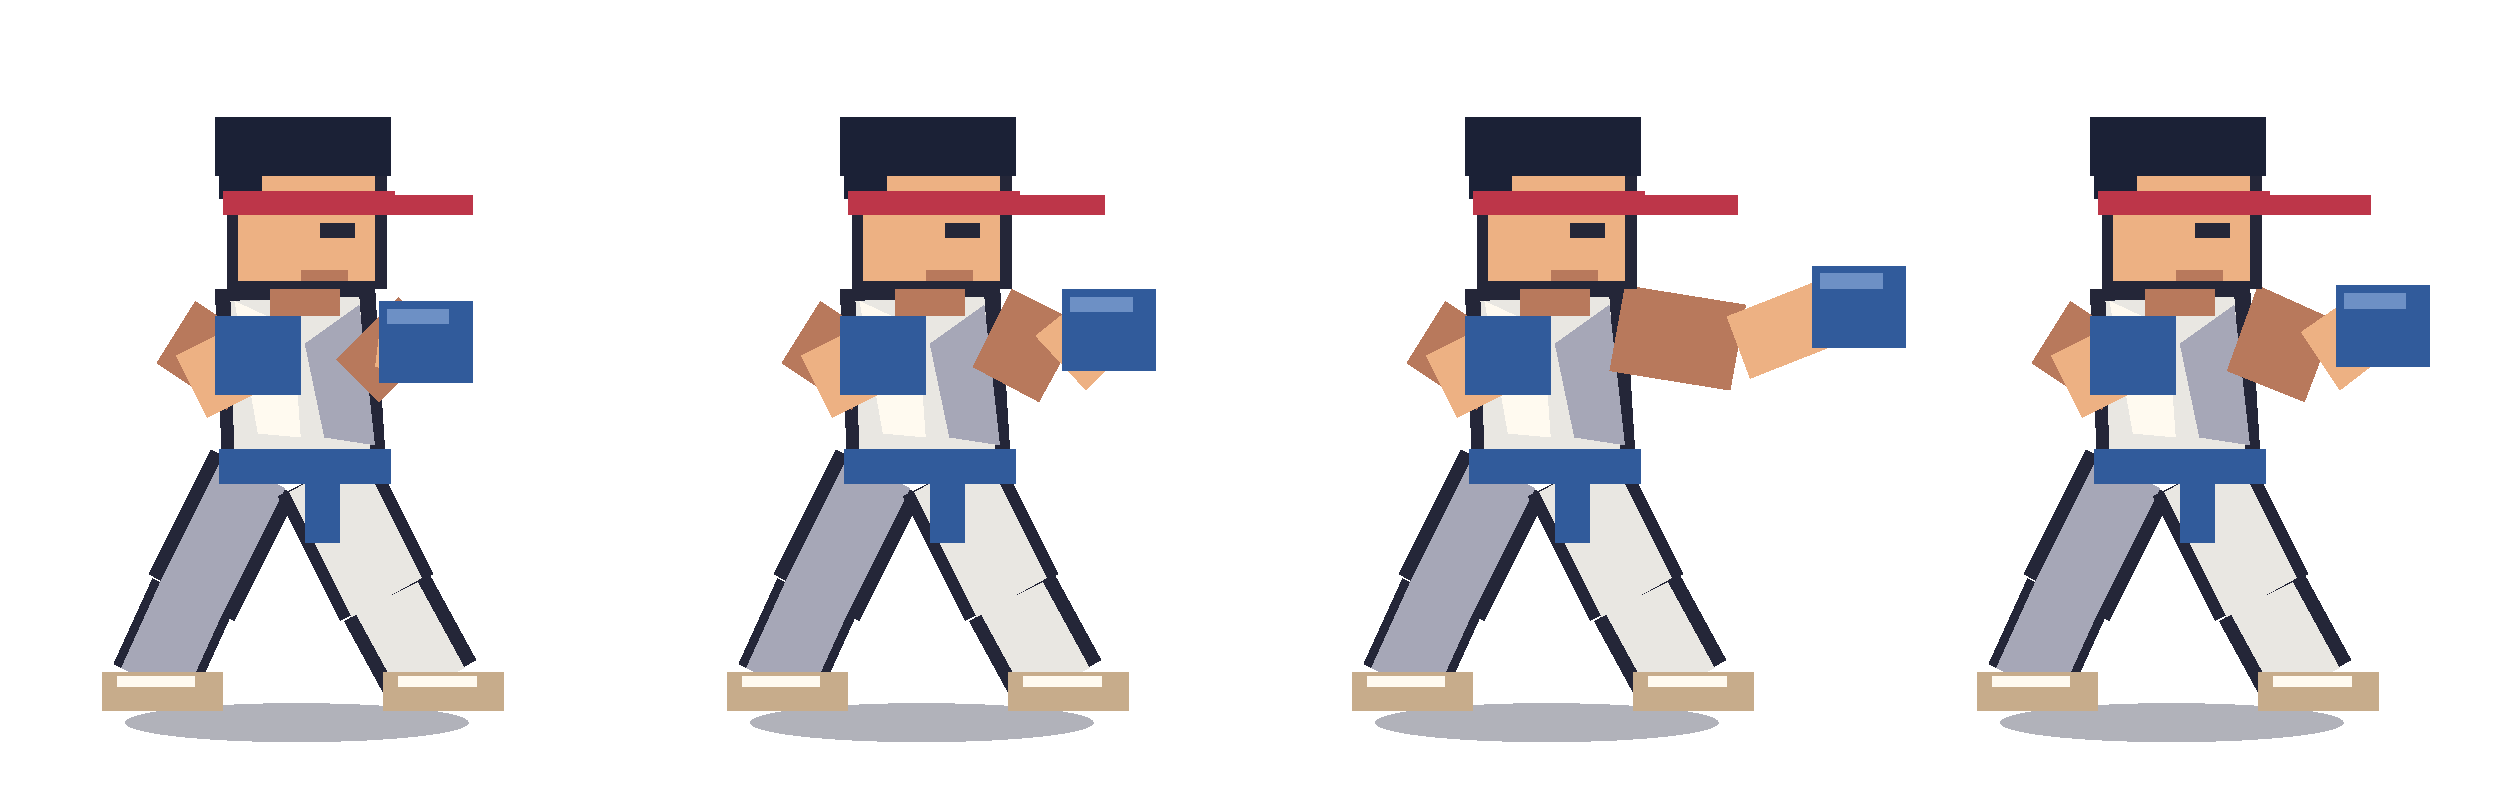
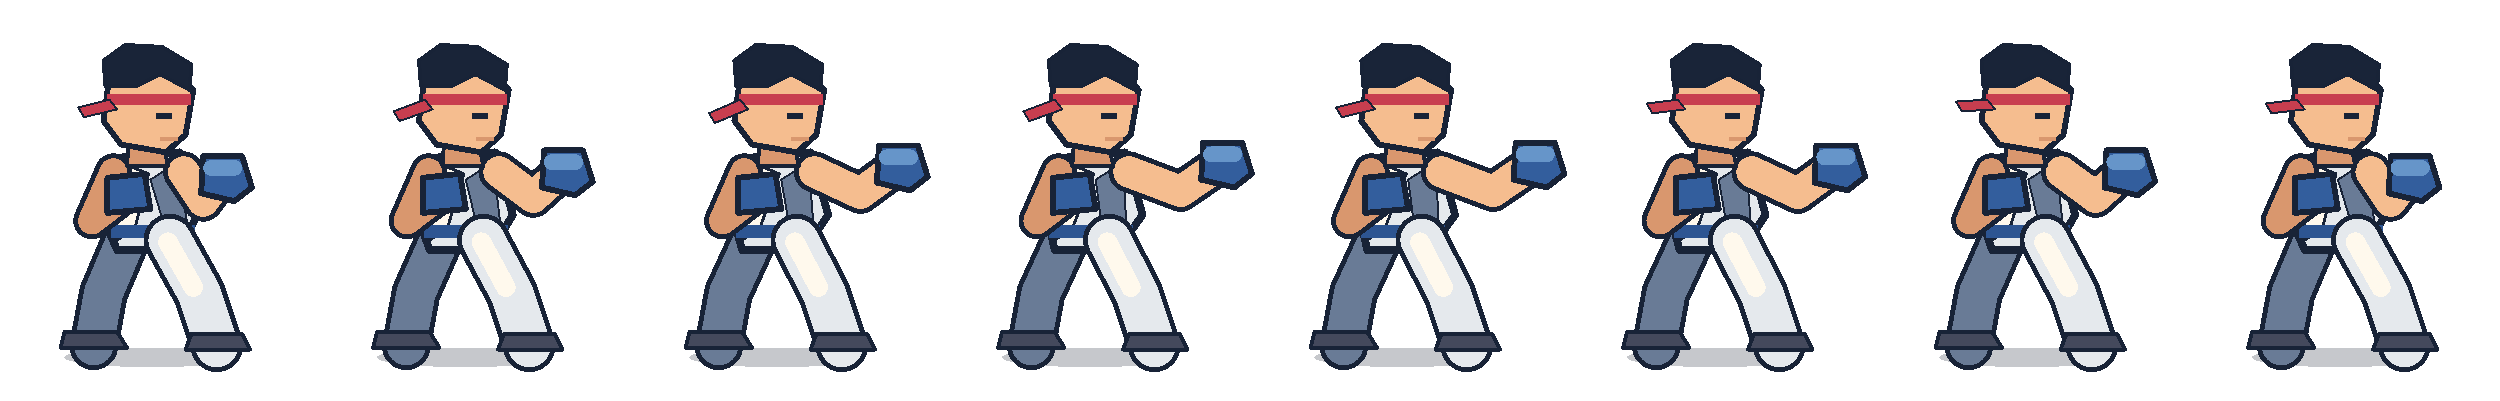
- <svg xmlns="http://www.w3.org/2000/svg" width="640" height="205" viewBox="0 0 640 205">
+ <svg xmlns="http://www.w3.org/2000/svg" width="1280" height="205" viewBox="0 0 1280 205">
  <g shape-rendering="crispEdges">
    <g transform="translate(0 0)">
-       <ellipse cx="76" cy="185" rx="44" ry="5" fill="#202238" opacity=".35" />
-       <polygon points="54,115 38,147 60,159 76,127" fill="#242638" />
-       <polygon points="39,148 29,170 49,180 59,158" fill="#242638" />
-       <polygon points="57,117 41,149 57,157 73,125" fill="#a6a7b7" />
-       <polygon points="41,149 31,171 47,179 57,157" fill="#a6a7b7" />
-       <rect x="26" y="172" width="31" height="10" fill="#c7ac8b" />
-       <rect x="30" y="173" width="20" height="3" fill="#fffaf0" />
-       <polygon points="71,127 87,159 111,147 95,115" fill="#242638" />
-       <polygon points="88,159 100,181 122,169 110,147" fill="#242638" />
-       <polygon points="74,126 90,158 108,148 92,116" fill="#e9e7e2" />
-       <polygon points="91,157 103,179 119,171 107,149" fill="#e9e7e2" />
-       <rect x="98" y="172" width="31" height="10" fill="#c7ac8b" />
-       <rect x="102" y="173" width="20" height="3" fill="#fffaf0" />
-       <polygon points="55,74 96,73 99,122 57,123" fill="#242638" />
-       <polygon points="59,77 92,76 95,117 60,118" fill="#e9e7e2" />
-       <polygon points="60,77 75,84 77,112 66,111" fill="#fffaf0" />
-       <polygon points="92,78 78,88 83,112 96,114" fill="#a6a7b7" />
-       <rect x="56" y="115" width="44" height="9" fill="#315b9b" />
-       <rect x="78" y="120" width="9" height="19" fill="#315b9b" />
-       <polygon points="50,77 40,93 58,105 68,89" fill="#b8795c" />
-       <polygon points="53,107 69,99 61,83 45,91" fill="#edb183" />
-       <rect x="55" y="81" width="22" height="20" fill="#315b9b" />
-       <polygon points="86,92 97,103 113,87 102,76" fill="#b8795c" />
-       <polygon points="114,96 115,88 97,86 96,94" fill="#edb183" />
-       <rect x="97" y="77" width="24" height="21" fill="#315b9b" />
-       <rect x="99" y="79" width="16" height="4" fill="#6d90c5" />
-       <rect x="69" y="68" width="18" height="13" fill="#b8795c" />
-       <rect x="58" y="35" width="41" height="39" fill="#242638" />
-       <rect x="61" y="38" width="35" height="34" fill="#edb183" />
-       <rect x="55" y="30" width="45" height="15" fill="#1b2136" />
-       <rect x="56" y="41" width="11" height="10" fill="#1b2136" />
-       <rect x="57" y="49" width="44" height="6" fill="#bd3649" />
-       <rect x="99" y="50" width="22" height="5" fill="#bd3649" />
-       <rect x="82" y="57" width="9" height="4" fill="#242638" />
-       <rect x="77" y="69" width="12" height="3" fill="#b8795c" />
+       <ellipse cx="78" cy="183" rx="45" ry="5" fill="#111728" opacity=".24" />
+       <path d="M 64,124 L 53,150 L 48,177" fill="none" stroke="#182337" stroke-width="25" stroke-linejoin="round" stroke-linecap="round" />
+       <path d="M 64,124 L 53,150 L 48,177" fill="none" stroke="#697b96" stroke-width="20" stroke-linejoin="round" stroke-linecap="round" />
+       <polygon points="33,170 60,170 65,178 31,178" fill="#44495c" stroke="#182337" stroke-width="2" stroke-linejoin="round" />
+       <polygon points="58,81 92,78 101,110 92,128 60,128 52,110" fill="#e5e9ed" stroke="#182337" stroke-width="4" stroke-linejoin="round" />
+       <polygon points="59,82 76,89 69,117 60,123" fill="#fff9ed" stroke="#182337" stroke-width="1.5" stroke-linejoin="round" />
+       <polygon points="91,83 77,92 84,115 97,122" fill="#697b96" stroke="#182337" stroke-width="1" stroke-linejoin="round" />
+       <rect x="57" y="115" width="43" height="7" fill="#2d5592" />
+       <polygon points="80,117 87,117 90,133 82,139" fill="#2d5592" stroke="#182337" stroke-width="1" stroke-linejoin="round" />
+       <path d="M 87,123 L 102,150 L 111,177" fill="none" stroke="#182337" stroke-width="27" stroke-linejoin="round" stroke-linecap="round" />
+       <path d="M 87,123 L 102,150 L 111,177" fill="none" stroke="#e5e9ed" stroke-width="22" stroke-linejoin="round" stroke-linecap="round" />
+       <path d="M 86,124 L 99,147" fill="none" stroke="#fff9ed" stroke-width="10" stroke-linejoin="round" stroke-linecap="round" />
+       <path d="M 86,124 L 99,147" fill="none" stroke="#fff9ed" stroke-width="5" stroke-linejoin="round" stroke-linecap="round" />
+       <polygon points="98,171 124,171 128,179 95,179" fill="#44495c" stroke="#182337" stroke-width="2" stroke-linejoin="round" />
+       <path d="M 58,88 L 47,113 L 64,100" fill="none" stroke="#182337" stroke-width="19" stroke-linejoin="round" stroke-linecap="round" />
+       <path d="M 58,88 L 47,113 L 64,100" fill="none" stroke="#d9976e" stroke-width="14" stroke-linejoin="round" stroke-linecap="round" />
+       <polygon points="55,91 74,89 77,107 55,109" fill="#335e9d" stroke="#182337" stroke-width="3" stroke-linejoin="round" />
+       <path d="M 94,88 L 104,103 L 113,91" fill="none" stroke="#182337" stroke-width="21" stroke-linejoin="round" stroke-linecap="round" />
+       <path d="M 94,88 L 104,103 L 113,91" fill="none" stroke="#f5bd8f" stroke-width="16" stroke-linejoin="round" stroke-linecap="round" />
+       <polygon points="104,80 124,80 129,96 120,103 103,99" fill="#335e9d" stroke="#182337" stroke-width="3" stroke-linejoin="round" />
+       <path d="M 108,86 L 120,86" fill="none" stroke="#6695c9" stroke-width="8" stroke-linejoin="round" stroke-linecap="round" />
+       <path d="M 108,86 L 120,86" fill="none" stroke="#6695c9" stroke-width="3" stroke-linejoin="round" stroke-linecap="round" />
+       <polygon points="66,71 83,71 86,85 65,85" fill="#d9976e" stroke="#182337" stroke-width="2" stroke-linejoin="round" />
+       <polygon points="56,39 90,36 99,46 95,69 85,78 62,74 53,62" fill="#f5bd8f" stroke="#182337" stroke-width="3" stroke-linejoin="round" />
+       <polygon points="54,44 53,31 64,23 83,24 98,33 97,46 82,38 70,44" fill="#192438" stroke="#182337" stroke-width="2" stroke-linejoin="round" />
+       <rect x="55" y="48" width="43" height="6" fill="#c83e4f" />
+       <polygon points="56,51 40,55 43,60 60,56" fill="#c83e4f" stroke="#182337" stroke-width="1" stroke-linejoin="round" />
+       <rect x="80" y="58" width="8" height="3" fill="#182337" />
+       <rect x="82" y="70" width="9" height="2" fill="#d9976e" />
    </g>
    <g transform="translate(160 0)">
-       <ellipse cx="76" cy="185" rx="44" ry="5" fill="#202238" opacity=".35" />
-       <polygon points="54,115 38,147 60,159 76,127" fill="#242638" />
-       <polygon points="39,148 29,170 49,180 59,158" fill="#242638" />
-       <polygon points="57,117 41,149 57,157 73,125" fill="#a6a7b7" />
-       <polygon points="41,149 31,171 47,179 57,157" fill="#a6a7b7" />
-       <rect x="26" y="172" width="31" height="10" fill="#c7ac8b" />
-       <rect x="30" y="173" width="20" height="3" fill="#fffaf0" />
-       <polygon points="71,127 87,159 111,147 95,115" fill="#242638" />
-       <polygon points="88,159 100,181 122,169 110,147" fill="#242638" />
-       <polygon points="74,126 90,158 108,148 92,116" fill="#e9e7e2" />
-       <polygon points="91,157 103,179 119,171 107,149" fill="#e9e7e2" />
-       <rect x="98" y="172" width="31" height="10" fill="#c7ac8b" />
-       <rect x="102" y="173" width="20" height="3" fill="#fffaf0" />
-       <polygon points="55,74 96,73 99,122 57,123" fill="#242638" />
-       <polygon points="59,77 92,76 95,117 60,118" fill="#e9e7e2" />
-       <polygon points="60,77 75,84 77,112 66,111" fill="#fffaf0" />
-       <polygon points="92,78 78,88 83,112 96,114" fill="#a6a7b7" />
-       <rect x="56" y="115" width="44" height="9" fill="#315b9b" />
-       <rect x="78" y="120" width="9" height="19" fill="#315b9b" />
-       <polygon points="50,77 40,93 58,105 68,89" fill="#b8795c" />
-       <polygon points="53,107 69,99 61,83 45,91" fill="#edb183" />
-       <rect x="55" y="81" width="22" height="20" fill="#315b9b" />
-       <polygon points="89,94 106,103 117,83 99,74" fill="#b8795c" />
-       <polygon points="118,100 127,91 115,78 105,86" fill="#edb183" />
-       <rect x="112" y="74" width="24" height="21" fill="#315b9b" />
-       <rect x="114" y="76" width="16" height="4" fill="#6d90c5" />
-       <rect x="69" y="68" width="18" height="13" fill="#b8795c" />
-       <rect x="58" y="35" width="41" height="39" fill="#242638" />
-       <rect x="61" y="38" width="35" height="34" fill="#edb183" />
-       <rect x="55" y="30" width="45" height="15" fill="#1b2136" />
-       <rect x="56" y="41" width="11" height="10" fill="#1b2136" />
-       <rect x="57" y="49" width="44" height="6" fill="#bd3649" />
-       <rect x="99" y="50" width="24" height="5" fill="#bd3649" />
-       <rect x="82" y="57" width="9" height="4" fill="#242638" />
-       <rect x="77" y="69" width="12" height="3" fill="#b8795c" />
+       <ellipse cx="78" cy="183" rx="45" ry="5" fill="#111728" opacity=".24" />
+       <path d="M 64.5,124 L 53,150 L 48,177" fill="none" stroke="#182337" stroke-width="25" stroke-linejoin="round" stroke-linecap="round" />
+       <path d="M 64.5,124 L 53,150 L 48,177" fill="none" stroke="#697b96" stroke-width="20" stroke-linejoin="round" stroke-linecap="round" />
+       <polygon points="33,170 60,170 65,178 31,178" fill="#44495c" stroke="#182337" stroke-width="2" stroke-linejoin="round" />
+       <polygon points="59.5,81 93.5,78 102.5,110 92,128 60,128 53.5,110" fill="#e5e9ed" stroke="#182337" stroke-width="4" stroke-linejoin="round" />
+       <polygon points="60.5,82 77.5,89 69,117 60,123" fill="#fff9ed" stroke="#182337" stroke-width="1.5" stroke-linejoin="round" />
+       <polygon points="92.5,83 78.5,92 84,115 97,122" fill="#697b96" stroke="#182337" stroke-width="1" stroke-linejoin="round" />
+       <rect x="57" y="115" width="43" height="7" fill="#2d5592" />
+       <polygon points="80,117 87,117 90,133 82,139" fill="#2d5592" stroke="#182337" stroke-width="1" stroke-linejoin="round" />
+       <path d="M 87.5,123 L 102,150 L 111,177" fill="none" stroke="#182337" stroke-width="27" stroke-linejoin="round" stroke-linecap="round" />
+       <path d="M 87.5,123 L 102,150 L 111,177" fill="none" stroke="#e5e9ed" stroke-width="22" stroke-linejoin="round" stroke-linecap="round" />
+       <path d="M 86.5,124 L 99,147" fill="none" stroke="#fff9ed" stroke-width="10" stroke-linejoin="round" stroke-linecap="round" />
+       <path d="M 86.5,124 L 99,147" fill="none" stroke="#fff9ed" stroke-width="5" stroke-linejoin="round" stroke-linecap="round" />
+       <polygon points="98,171 124,171 128,179 95,179" fill="#44495c" stroke="#182337" stroke-width="2" stroke-linejoin="round" />
+       <path d="M 59.5,88 L 48.5,113 L 65.5,100" fill="none" stroke="#182337" stroke-width="19" stroke-linejoin="round" stroke-linecap="round" />
+       <path d="M 59.5,88 L 48.5,113 L 65.5,100" fill="none" stroke="#d9976e" stroke-width="14" stroke-linejoin="round" stroke-linecap="round" />
+       <polygon points="56.5,91 75.5,89 78.5,107 56.5,109" fill="#335e9d" stroke="#182337" stroke-width="3" stroke-linejoin="round" />
+       <path d="M 95.5,88 L 113,101 L 127.5,88" fill="none" stroke="#182337" stroke-width="21" stroke-linejoin="round" stroke-linecap="round" />
+       <path d="M 95.5,88 L 113,101 L 127.5,88" fill="none" stroke="#f5bd8f" stroke-width="16" stroke-linejoin="round" stroke-linecap="round" />
+       <polygon points="118.5,77 138.5,77 143.5,93 134.5,100 117.5,96" fill="#335e9d" stroke="#182337" stroke-width="3" stroke-linejoin="round" />
+       <path d="M 122.5,83 L 134.5,83" fill="none" stroke="#6695c9" stroke-width="8" stroke-linejoin="round" stroke-linecap="round" />
+       <path d="M 122.5,83 L 134.5,83" fill="none" stroke="#6695c9" stroke-width="3" stroke-linejoin="round" stroke-linecap="round" />
+       <polygon points="67.5,71 84.5,71 87.5,85 66.5,85" fill="#d9976e" stroke="#182337" stroke-width="2" stroke-linejoin="round" />
+       <polygon points="57.5,39 91.5,36 100.5,46 96.5,69 86.5,78 63.5,74 54.5,62" fill="#f5bd8f" stroke="#182337" stroke-width="3" stroke-linejoin="round" />
+       <polygon points="55.5,44 54.5,31 65.5,23 84.5,24 99.5,33 98.5,46 83.5,38 71.5,44" fill="#192438" stroke="#182337" stroke-width="2" stroke-linejoin="round" />
+       <rect x="56.736" y="48" width="43" height="6" fill="#c83e4f" />
+       <polygon points="57.5,51 41.5,57 44.5,62 61.5,56" fill="#c83e4f" stroke="#182337" stroke-width="1" stroke-linejoin="round" />
+       <rect x="81.736" y="58" width="8" height="3" fill="#182337" />
+       <rect x="83.736" y="70" width="9" height="2" fill="#d9976e" />
    </g>
    <g transform="translate(320 0)">
-       <ellipse cx="76" cy="185" rx="44" ry="5" fill="#202238" opacity=".35" />
-       <polygon points="54,115 38,147 60,159 76,127" fill="#242638" />
-       <polygon points="39,148 29,170 49,180 59,158" fill="#242638" />
-       <polygon points="57,117 41,149 57,157 73,125" fill="#a6a7b7" />
-       <polygon points="41,149 31,171 47,179 57,157" fill="#a6a7b7" />
-       <rect x="26" y="172" width="31" height="10" fill="#c7ac8b" />
-       <rect x="30" y="173" width="20" height="3" fill="#fffaf0" />
-       <polygon points="71,127 87,159 111,147 95,115" fill="#242638" />
-       <polygon points="88,159 100,181 122,169 110,147" fill="#242638" />
-       <polygon points="74,126 90,158 108,148 92,116" fill="#e9e7e2" />
-       <polygon points="91,157 103,179 119,171 107,149" fill="#e9e7e2" />
-       <rect x="98" y="172" width="31" height="10" fill="#c7ac8b" />
-       <rect x="102" y="173" width="20" height="3" fill="#fffaf0" />
-       <polygon points="55,74 96,73 99,122 57,123" fill="#242638" />
-       <polygon points="59,77 92,76 95,117 60,118" fill="#e9e7e2" />
-       <polygon points="60,77 75,84 77,112 66,111" fill="#fffaf0" />
-       <polygon points="92,78 78,88 83,112 96,114" fill="#a6a7b7" />
-       <rect x="56" y="115" width="44" height="9" fill="#315b9b" />
-       <rect x="78" y="120" width="9" height="19" fill="#315b9b" />
-       <polygon points="50,77 40,93 58,105 68,89" fill="#b8795c" />
-       <polygon points="53,107 69,99 61,83 45,91" fill="#edb183" />
-       <rect x="55" y="81" width="22" height="20" fill="#315b9b" />
-       <polygon points="92,95 123,100 127,78 96,73" fill="#b8795c" />
-       <polygon points="128,97 156,86 150,70 122,81" fill="#edb183" />
-       <rect x="144" y="68" width="24" height="21" fill="#315b9b" />
-       <rect x="146" y="70" width="16" height="4" fill="#6d90c5" />
-       <rect x="69" y="68" width="18" height="13" fill="#b8795c" />
-       <rect x="58" y="35" width="41" height="39" fill="#242638" />
-       <rect x="61" y="38" width="35" height="34" fill="#edb183" />
-       <rect x="55" y="30" width="45" height="15" fill="#1b2136" />
-       <rect x="56" y="41" width="11" height="10" fill="#1b2136" />
-       <rect x="57" y="49" width="44" height="6" fill="#bd3649" />
-       <rect x="99" y="50" width="26" height="5" fill="#bd3649" />
-       <rect x="82" y="57" width="9" height="4" fill="#242638" />
-       <rect x="77" y="69" width="12" height="3" fill="#b8795c" />
+       <ellipse cx="78" cy="183" rx="45" ry="5" fill="#111728" opacity=".24" />
+       <path d="M 65,124 L 53,150 L 48,177" fill="none" stroke="#182337" stroke-width="25" stroke-linejoin="round" stroke-linecap="round" />
+       <path d="M 65,124 L 53,150 L 48,177" fill="none" stroke="#697b96" stroke-width="20" stroke-linejoin="round" stroke-linecap="round" />
+       <polygon points="33,170 60,170 65,178 31,178" fill="#44495c" stroke="#182337" stroke-width="2" stroke-linejoin="round" />
+       <polygon points="61,81 95,78 104,110 92,128 60,128 55,110" fill="#e5e9ed" stroke="#182337" stroke-width="4" stroke-linejoin="round" />
+       <polygon points="62,82 79,89 69,117 60,123" fill="#fff9ed" stroke="#182337" stroke-width="1.5" stroke-linejoin="round" />
+       <polygon points="94,83 80,92 84,115 97,122" fill="#697b96" stroke="#182337" stroke-width="1" stroke-linejoin="round" />
+       <rect x="57" y="115" width="43" height="7" fill="#2d5592" />
+       <polygon points="80,117 87,117 90,133 82,139" fill="#2d5592" stroke="#182337" stroke-width="1" stroke-linejoin="round" />
+       <path d="M 88,123 L 102,150 L 111,177" fill="none" stroke="#182337" stroke-width="27" stroke-linejoin="round" stroke-linecap="round" />
+       <path d="M 88,123 L 102,150 L 111,177" fill="none" stroke="#e5e9ed" stroke-width="22" stroke-linejoin="round" stroke-linecap="round" />
+       <path d="M 87,124 L 99,147" fill="none" stroke="#fff9ed" stroke-width="10" stroke-linejoin="round" stroke-linecap="round" />
+       <path d="M 87,124 L 99,147" fill="none" stroke="#fff9ed" stroke-width="5" stroke-linejoin="round" stroke-linecap="round" />
+       <polygon points="98,171 124,171 128,179 95,179" fill="#44495c" stroke="#182337" stroke-width="2" stroke-linejoin="round" />
+       <path d="M 61,88 L 50,113 L 67,100" fill="none" stroke="#182337" stroke-width="19" stroke-linejoin="round" stroke-linecap="round" />
+       <path d="M 61,88 L 50,113 L 67,100" fill="none" stroke="#d9976e" stroke-width="14" stroke-linejoin="round" stroke-linecap="round" />
+       <polygon points="58,91 77,89 80,107 58,109" fill="#335e9d" stroke="#182337" stroke-width="3" stroke-linejoin="round" />
+       <path d="M 97,88 L 120.5,99 L 139,85.5" fill="none" stroke="#182337" stroke-width="21" stroke-linejoin="round" stroke-linecap="round" />
+       <path d="M 97,88 L 120.5,99 L 139,85.5" fill="none" stroke="#f5bd8f" stroke-width="16" stroke-linejoin="round" stroke-linecap="round" />
+       <polygon points="130,74.5 150,74.5 155,90.5 146,97.5 129,93.5" fill="#335e9d" stroke="#182337" stroke-width="3" stroke-linejoin="round" />
+       <path d="M 134,80.5 L 146,80.5" fill="none" stroke="#6695c9" stroke-width="8" stroke-linejoin="round" stroke-linecap="round" />
+       <path d="M 134,80.5 L 146,80.5" fill="none" stroke="#6695c9" stroke-width="3" stroke-linejoin="round" stroke-linecap="round" />
+       <polygon points="69,71 86,71 89,85 68,85" fill="#d9976e" stroke="#182337" stroke-width="2" stroke-linejoin="round" />
+       <polygon points="59,39 93,36 102,46 98,69 88,78 65,74 56,62" fill="#f5bd8f" stroke="#182337" stroke-width="3" stroke-linejoin="round" />
+       <polygon points="57,44 56,31 67,23 86,24 101,33 100,46 85,38 73,44" fill="#192438" stroke="#182337" stroke-width="2" stroke-linejoin="round" />
+       <rect x="58.127" y="48" width="43" height="6" fill="#c83e4f" />
+       <polygon points="59,51 43,58 46,63 63,56" fill="#c83e4f" stroke="#182337" stroke-width="1" stroke-linejoin="round" />
+       <rect x="83.127" y="58" width="8" height="3" fill="#182337" />
+       <rect x="85.127" y="70" width="9" height="2" fill="#d9976e" />
    </g>
    <g transform="translate(480 0)">
-       <ellipse cx="76" cy="185" rx="44" ry="5" fill="#202238" opacity=".35" />
-       <polygon points="54,115 38,147 60,159 76,127" fill="#242638" />
-       <polygon points="39,148 29,170 49,180 59,158" fill="#242638" />
-       <polygon points="57,117 41,149 57,157 73,125" fill="#a6a7b7" />
-       <polygon points="41,149 31,171 47,179 57,157" fill="#a6a7b7" />
-       <rect x="26" y="172" width="31" height="10" fill="#c7ac8b" />
-       <rect x="30" y="173" width="20" height="3" fill="#fffaf0" />
-       <polygon points="71,127 87,159 111,147 95,115" fill="#242638" />
-       <polygon points="88,159 100,181 122,169 110,147" fill="#242638" />
-       <polygon points="74,126 90,158 108,148 92,116" fill="#e9e7e2" />
-       <polygon points="91,157 103,179 119,171 107,149" fill="#e9e7e2" />
-       <rect x="98" y="172" width="31" height="10" fill="#c7ac8b" />
-       <rect x="102" y="173" width="20" height="3" fill="#fffaf0" />
-       <polygon points="55,74 96,73 99,122 57,123" fill="#242638" />
-       <polygon points="59,77 92,76 95,117 60,118" fill="#e9e7e2" />
-       <polygon points="60,77 75,84 77,112 66,111" fill="#fffaf0" />
-       <polygon points="92,78 78,88 83,112 96,114" fill="#a6a7b7" />
-       <rect x="56" y="115" width="44" height="9" fill="#315b9b" />
-       <rect x="78" y="120" width="9" height="19" fill="#315b9b" />
-       <polygon points="50,77 40,93 58,105 68,89" fill="#b8795c" />
-       <polygon points="53,107 69,99 61,83 45,91" fill="#edb183" />
-       <rect x="55" y="81" width="22" height="20" fill="#315b9b" />
-       <polygon points="90,95 110,103 118,82 98,73" fill="#b8795c" />
-       <polygon points="119,100 132,90 122,76 109,85" fill="#edb183" />
-       <rect x="118" y="73" width="24" height="21" fill="#315b9b" />
-       <rect x="120" y="75" width="16" height="4" fill="#6d90c5" />
-       <rect x="69" y="68" width="18" height="13" fill="#b8795c" />
-       <rect x="58" y="35" width="41" height="39" fill="#242638" />
-       <rect x="61" y="38" width="35" height="34" fill="#edb183" />
-       <rect x="55" y="30" width="45" height="15" fill="#1b2136" />
-       <rect x="56" y="41" width="11" height="10" fill="#1b2136" />
-       <rect x="57" y="49" width="44" height="6" fill="#bd3649" />
-       <rect x="99" y="50" width="28" height="5" fill="#bd3649" />
-       <rect x="82" y="57" width="9" height="4" fill="#242638" />
-       <rect x="77" y="69" width="12" height="3" fill="#b8795c" />
+       <ellipse cx="78" cy="183" rx="45" ry="5" fill="#111728" opacity=".24" />
+       <path d="M 65,124 L 53,150 L 48,177" fill="none" stroke="#182337" stroke-width="25" stroke-linejoin="round" stroke-linecap="round" />
+       <path d="M 65,124 L 53,150 L 48,177" fill="none" stroke="#697b96" stroke-width="20" stroke-linejoin="round" stroke-linecap="round" />
+       <polygon points="33,170 60,170 65,178 31,178" fill="#44495c" stroke="#182337" stroke-width="2" stroke-linejoin="round" />
+       <polygon points="62,81 96,78 105,110 92,128 60,128 56,110" fill="#e5e9ed" stroke="#182337" stroke-width="4" stroke-linejoin="round" />
+       <polygon points="63,82 80,89 69,117 60,123" fill="#fff9ed" stroke="#182337" stroke-width="1.5" stroke-linejoin="round" />
+       <polygon points="95,83 81,92 84,115 97,122" fill="#697b96" stroke="#182337" stroke-width="1" stroke-linejoin="round" />
+       <rect x="57" y="115" width="43" height="7" fill="#2d5592" />
+       <polygon points="80,117 87,117 90,133 82,139" fill="#2d5592" stroke="#182337" stroke-width="1" stroke-linejoin="round" />
+       <path d="M 88,123 L 102,150 L 111,177" fill="none" stroke="#182337" stroke-width="27" stroke-linejoin="round" stroke-linecap="round" />
+       <path d="M 88,123 L 102,150 L 111,177" fill="none" stroke="#e5e9ed" stroke-width="22" stroke-linejoin="round" stroke-linecap="round" />
+       <path d="M 87,124 L 99,147" fill="none" stroke="#fff9ed" stroke-width="10" stroke-linejoin="round" stroke-linecap="round" />
+       <path d="M 87,124 L 99,147" fill="none" stroke="#fff9ed" stroke-width="5" stroke-linejoin="round" stroke-linecap="round" />
+       <polygon points="98,171 124,171 128,179 95,179" fill="#44495c" stroke="#182337" stroke-width="2" stroke-linejoin="round" />
+       <path d="M 62,88 L 51,113 L 68,100" fill="none" stroke="#182337" stroke-width="19" stroke-linejoin="round" stroke-linecap="round" />
+       <path d="M 62,88 L 51,113 L 68,100" fill="none" stroke="#d9976e" stroke-width="14" stroke-linejoin="round" stroke-linecap="round" />
+       <polygon points="59,91 78,89 81,107 59,109" fill="#335e9d" stroke="#182337" stroke-width="3" stroke-linejoin="round" />
+       <path d="M 98,88 L 124.5,98 L 145,84" fill="none" stroke="#182337" stroke-width="21" stroke-linejoin="round" stroke-linecap="round" />
+       <path d="M 98,88 L 124.5,98 L 145,84" fill="none" stroke="#f5bd8f" stroke-width="16" stroke-linejoin="round" stroke-linecap="round" />
+       <polygon points="136,73 156,73 161,89 152,96 135,92" fill="#335e9d" stroke="#182337" stroke-width="3" stroke-linejoin="round" />
+       <path d="M 140,79 L 152,79" fill="none" stroke="#6695c9" stroke-width="8" stroke-linejoin="round" stroke-linecap="round" />
+       <path d="M 140,79 L 152,79" fill="none" stroke="#6695c9" stroke-width="3" stroke-linejoin="round" stroke-linecap="round" />
+       <polygon points="70,71 87,71 90,85 69,85" fill="#d9976e" stroke="#182337" stroke-width="2" stroke-linejoin="round" />
+       <polygon points="60,39 94,36 103,46 99,69 89,78 66,74 57,62" fill="#f5bd8f" stroke="#182337" stroke-width="3" stroke-linejoin="round" />
+       <polygon points="58,44 57,31 68,23 87,24 102,33 101,46 86,38 74,44" fill="#192438" stroke="#182337" stroke-width="2" stroke-linejoin="round" />
+       <rect x="58.9" y="48" width="43" height="6" fill="#c83e4f" />
+       <polygon points="60,51 44,57 47,62 64,56" fill="#c83e4f" stroke="#182337" stroke-width="1" stroke-linejoin="round" />
+       <rect x="83.9" y="58" width="8" height="3" fill="#182337" />
+       <rect x="85.9" y="70" width="9" height="2" fill="#d9976e" />
+     </g>
+     <g transform="translate(640 0)">
+       <ellipse cx="78" cy="183" rx="45" ry="5" fill="#111728" opacity=".24" />
+       <path d="M 65,124 L 53,150 L 48,177" fill="none" stroke="#182337" stroke-width="25" stroke-linejoin="round" stroke-linecap="round" />
+       <path d="M 65,124 L 53,150 L 48,177" fill="none" stroke="#697b96" stroke-width="20" stroke-linejoin="round" stroke-linecap="round" />
+       <polygon points="33,170 60,170 65,178 31,178" fill="#44495c" stroke="#182337" stroke-width="2" stroke-linejoin="round" />
+       <polygon points="62,81 96,78 105,110 92,128 60,128 56,110" fill="#e5e9ed" stroke="#182337" stroke-width="4" stroke-linejoin="round" />
+       <polygon points="63,82 80,89 69,117 60,123" fill="#fff9ed" stroke="#182337" stroke-width="1.5" stroke-linejoin="round" />
+       <polygon points="95,83 81,92 84,115 97,122" fill="#697b96" stroke="#182337" stroke-width="1" stroke-linejoin="round" />
+       <rect x="57" y="115" width="43" height="7" fill="#2d5592" />
+       <polygon points="80,117 87,117 90,133 82,139" fill="#2d5592" stroke="#182337" stroke-width="1" stroke-linejoin="round" />
+       <path d="M 88,123 L 102,150 L 111,177" fill="none" stroke="#182337" stroke-width="27" stroke-linejoin="round" stroke-linecap="round" />
+       <path d="M 88,123 L 102,150 L 111,177" fill="none" stroke="#e5e9ed" stroke-width="22" stroke-linejoin="round" stroke-linecap="round" />
+       <path d="M 87,124 L 99,147" fill="none" stroke="#fff9ed" stroke-width="10" stroke-linejoin="round" stroke-linecap="round" />
+       <path d="M 87,124 L 99,147" fill="none" stroke="#fff9ed" stroke-width="5" stroke-linejoin="round" stroke-linecap="round" />
+       <polygon points="98,171 124,171 128,179 95,179" fill="#44495c" stroke="#182337" stroke-width="2" stroke-linejoin="round" />
+       <path d="M 62,88 L 51,113 L 68,100" fill="none" stroke="#182337" stroke-width="19" stroke-linejoin="round" stroke-linecap="round" />
+       <path d="M 62,88 L 51,113 L 68,100" fill="none" stroke="#d9976e" stroke-width="14" stroke-linejoin="round" stroke-linecap="round" />
+       <polygon points="59,91 78,89 81,107 59,109" fill="#335e9d" stroke="#182337" stroke-width="3" stroke-linejoin="round" />
+       <path d="M 98,88 L 124.5,98 L 145,84" fill="none" stroke="#182337" stroke-width="21" stroke-linejoin="round" stroke-linecap="round" />
+       <path d="M 98,88 L 124.5,98 L 145,84" fill="none" stroke="#f5bd8f" stroke-width="16" stroke-linejoin="round" stroke-linecap="round" />
+       <polygon points="136,73 156,73 161,89 152,96 135,92" fill="#335e9d" stroke="#182337" stroke-width="3" stroke-linejoin="round" />
+       <path d="M 140,79 L 152,79" fill="none" stroke="#6695c9" stroke-width="8" stroke-linejoin="round" stroke-linecap="round" />
+       <path d="M 140,79 L 152,79" fill="none" stroke="#6695c9" stroke-width="3" stroke-linejoin="round" stroke-linecap="round" />
+       <polygon points="70,71 87,71 90,85 69,85" fill="#d9976e" stroke="#182337" stroke-width="2" stroke-linejoin="round" />
+       <polygon points="60,39 94,36 103,46 99,69 89,78 66,74 57,62" fill="#f5bd8f" stroke="#182337" stroke-width="3" stroke-linejoin="round" />
+       <polygon points="58,44 57,31 68,23 87,24 102,33 101,46 86,38 74,44" fill="#192438" stroke="#182337" stroke-width="2" stroke-linejoin="round" />
+       <rect x="58.9" y="48" width="43" height="6" fill="#c83e4f" />
+       <polygon points="60,51 44,55 47,60 64,56" fill="#c83e4f" stroke="#182337" stroke-width="1" stroke-linejoin="round" />
+       <rect x="83.9" y="58" width="8" height="3" fill="#182337" />
+       <rect x="85.9" y="70" width="9" height="2" fill="#d9976e" />
+     </g>
+     <g transform="translate(800 0)">
+       <ellipse cx="78" cy="183" rx="45" ry="5" fill="#111728" opacity=".24" />
+       <path d="M 65,124 L 53,150 L 48,177" fill="none" stroke="#182337" stroke-width="25" stroke-linejoin="round" stroke-linecap="round" />
+       <path d="M 65,124 L 53,150 L 48,177" fill="none" stroke="#697b96" stroke-width="20" stroke-linejoin="round" stroke-linecap="round" />
+       <polygon points="33,170 60,170 65,178 31,178" fill="#44495c" stroke="#182337" stroke-width="2" stroke-linejoin="round" />
+       <polygon points="61,81 95,78 104,110 92,128 60,128 55,110" fill="#e5e9ed" stroke="#182337" stroke-width="4" stroke-linejoin="round" />
+       <polygon points="62,82 79,89 69,117 60,123" fill="#fff9ed" stroke="#182337" stroke-width="1.5" stroke-linejoin="round" />
+       <polygon points="94,83 80,92 84,115 97,122" fill="#697b96" stroke="#182337" stroke-width="1" stroke-linejoin="round" />
+       <rect x="57" y="115" width="43" height="7" fill="#2d5592" />
+       <polygon points="80,117 87,117 90,133 82,139" fill="#2d5592" stroke="#182337" stroke-width="1" stroke-linejoin="round" />
+       <path d="M 88,123 L 102,150 L 111,177" fill="none" stroke="#182337" stroke-width="27" stroke-linejoin="round" stroke-linecap="round" />
+       <path d="M 88,123 L 102,150 L 111,177" fill="none" stroke="#e5e9ed" stroke-width="22" stroke-linejoin="round" stroke-linecap="round" />
+       <path d="M 87,124 L 99,147" fill="none" stroke="#fff9ed" stroke-width="10" stroke-linejoin="round" stroke-linecap="round" />
+       <path d="M 87,124 L 99,147" fill="none" stroke="#fff9ed" stroke-width="5" stroke-linejoin="round" stroke-linecap="round" />
+       <polygon points="98,171 124,171 128,179 95,179" fill="#44495c" stroke="#182337" stroke-width="2" stroke-linejoin="round" />
+       <path d="M 61,88 L 50,113 L 67,100" fill="none" stroke="#182337" stroke-width="19" stroke-linejoin="round" stroke-linecap="round" />
+       <path d="M 61,88 L 50,113 L 67,100" fill="none" stroke="#d9976e" stroke-width="14" stroke-linejoin="round" stroke-linecap="round" />
+       <polygon points="58,91 77,89 80,107 58,109" fill="#335e9d" stroke="#182337" stroke-width="3" stroke-linejoin="round" />
+       <path d="M 97,88 L 120.5,99 L 139,85.5" fill="none" stroke="#182337" stroke-width="21" stroke-linejoin="round" stroke-linecap="round" />
+       <path d="M 97,88 L 120.5,99 L 139,85.5" fill="none" stroke="#f5bd8f" stroke-width="16" stroke-linejoin="round" stroke-linecap="round" />
+       <polygon points="130,74.5 150,74.5 155,90.5 146,97.5 129,93.5" fill="#335e9d" stroke="#182337" stroke-width="3" stroke-linejoin="round" />
+       <path d="M 134,80.5 L 146,80.5" fill="none" stroke="#6695c9" stroke-width="8" stroke-linejoin="round" stroke-linecap="round" />
+       <path d="M 134,80.5 L 146,80.5" fill="none" stroke="#6695c9" stroke-width="3" stroke-linejoin="round" stroke-linecap="round" />
+       <polygon points="69,71 86,71 89,85 68,85" fill="#d9976e" stroke="#182337" stroke-width="2" stroke-linejoin="round" />
+       <polygon points="59,39 93,36 102,46 98,69 88,78 65,74 56,62" fill="#f5bd8f" stroke="#182337" stroke-width="3" stroke-linejoin="round" />
+       <polygon points="57,44 56,31 67,23 86,24 101,33 100,46 85,38 73,44" fill="#192438" stroke="#182337" stroke-width="2" stroke-linejoin="round" />
+       <rect x="58.127" y="48" width="43" height="6" fill="#c83e4f" />
+       <polygon points="59,51 43,53 46,58 63,56" fill="#c83e4f" stroke="#182337" stroke-width="1" stroke-linejoin="round" />
+       <rect x="83.127" y="58" width="8" height="3" fill="#182337" />
+       <rect x="85.127" y="70" width="9" height="2" fill="#d9976e" />
+     </g>
+     <g transform="translate(960 0)">
+       <ellipse cx="78" cy="183" rx="45" ry="5" fill="#111728" opacity=".24" />
+       <path d="M 64.5,124 L 53,150 L 48,177" fill="none" stroke="#182337" stroke-width="25" stroke-linejoin="round" stroke-linecap="round" />
+       <path d="M 64.5,124 L 53,150 L 48,177" fill="none" stroke="#697b96" stroke-width="20" stroke-linejoin="round" stroke-linecap="round" />
+       <polygon points="33,170 60,170 65,178 31,178" fill="#44495c" stroke="#182337" stroke-width="2" stroke-linejoin="round" />
+       <polygon points="59.5,81 93.5,78 102.5,110 92,128 60,128 53.5,110" fill="#e5e9ed" stroke="#182337" stroke-width="4" stroke-linejoin="round" />
+       <polygon points="60.5,82 77.5,89 69,117 60,123" fill="#fff9ed" stroke="#182337" stroke-width="1.5" stroke-linejoin="round" />
+       <polygon points="92.5,83 78.5,92 84,115 97,122" fill="#697b96" stroke="#182337" stroke-width="1" stroke-linejoin="round" />
+       <rect x="57" y="115" width="43" height="7" fill="#2d5592" />
+       <polygon points="80,117 87,117 90,133 82,139" fill="#2d5592" stroke="#182337" stroke-width="1" stroke-linejoin="round" />
+       <path d="M 87.5,123 L 102,150 L 111,177" fill="none" stroke="#182337" stroke-width="27" stroke-linejoin="round" stroke-linecap="round" />
+       <path d="M 87.5,123 L 102,150 L 111,177" fill="none" stroke="#e5e9ed" stroke-width="22" stroke-linejoin="round" stroke-linecap="round" />
+       <path d="M 86.5,124 L 99,147" fill="none" stroke="#fff9ed" stroke-width="10" stroke-linejoin="round" stroke-linecap="round" />
+       <path d="M 86.5,124 L 99,147" fill="none" stroke="#fff9ed" stroke-width="5" stroke-linejoin="round" stroke-linecap="round" />
+       <polygon points="98,171 124,171 128,179 95,179" fill="#44495c" stroke="#182337" stroke-width="2" stroke-linejoin="round" />
+       <path d="M 59.5,88 L 48.5,113 L 65.5,100" fill="none" stroke="#182337" stroke-width="19" stroke-linejoin="round" stroke-linecap="round" />
+       <path d="M 59.5,88 L 48.5,113 L 65.5,100" fill="none" stroke="#d9976e" stroke-width="14" stroke-linejoin="round" stroke-linecap="round" />
+       <polygon points="56.5,91 75.5,89 78.5,107 56.5,109" fill="#335e9d" stroke="#182337" stroke-width="3" stroke-linejoin="round" />
+       <path d="M 95.5,88 L 113,101 L 127.5,88" fill="none" stroke="#182337" stroke-width="21" stroke-linejoin="round" stroke-linecap="round" />
+       <path d="M 95.5,88 L 113,101 L 127.5,88" fill="none" stroke="#f5bd8f" stroke-width="16" stroke-linejoin="round" stroke-linecap="round" />
+       <polygon points="118.5,77 138.5,77 143.5,93 134.5,100 117.5,96" fill="#335e9d" stroke="#182337" stroke-width="3" stroke-linejoin="round" />
+       <path d="M 122.5,83 L 134.5,83" fill="none" stroke="#6695c9" stroke-width="8" stroke-linejoin="round" stroke-linecap="round" />
+       <path d="M 122.5,83 L 134.5,83" fill="none" stroke="#6695c9" stroke-width="3" stroke-linejoin="round" stroke-linecap="round" />
+       <polygon points="67.5,71 84.5,71 87.5,85 66.5,85" fill="#d9976e" stroke="#182337" stroke-width="2" stroke-linejoin="round" />
+       <polygon points="57.5,39 91.5,36 100.5,46 96.5,69 86.5,78 63.5,74 54.5,62" fill="#f5bd8f" stroke="#182337" stroke-width="3" stroke-linejoin="round" />
+       <polygon points="55.5,44 54.5,31 65.5,23 84.5,24 99.5,33 98.5,46 83.5,38 71.5,44" fill="#192438" stroke="#182337" stroke-width="2" stroke-linejoin="round" />
+       <rect x="56.736" y="48" width="43" height="6" fill="#c83e4f" />
+       <polygon points="57.5,51 41.5,52 44.5,57 61.5,56" fill="#c83e4f" stroke="#182337" stroke-width="1" stroke-linejoin="round" />
+       <rect x="81.736" y="58" width="8" height="3" fill="#182337" />
+       <rect x="83.736" y="70" width="9" height="2" fill="#d9976e" />
+     </g>
+     <g transform="translate(1120 0)">
+       <ellipse cx="78" cy="183" rx="45" ry="5" fill="#111728" opacity=".24" />
+       <path d="M 64,124 L 53,150 L 48,177" fill="none" stroke="#182337" stroke-width="25" stroke-linejoin="round" stroke-linecap="round" />
+       <path d="M 64,124 L 53,150 L 48,177" fill="none" stroke="#697b96" stroke-width="20" stroke-linejoin="round" stroke-linecap="round" />
+       <polygon points="33,170 60,170 65,178 31,178" fill="#44495c" stroke="#182337" stroke-width="2" stroke-linejoin="round" />
+       <polygon points="58,81 92,78 101,110 92,128 60,128 52,110" fill="#e5e9ed" stroke="#182337" stroke-width="4" stroke-linejoin="round" />
+       <polygon points="59,82 76,89 69,117 60,123" fill="#fff9ed" stroke="#182337" stroke-width="1.5" stroke-linejoin="round" />
+       <polygon points="91,83 77,92 84,115 97,122" fill="#697b96" stroke="#182337" stroke-width="1" stroke-linejoin="round" />
+       <rect x="57" y="115" width="43" height="7" fill="#2d5592" />
+       <polygon points="80,117 87,117 90,133 82,139" fill="#2d5592" stroke="#182337" stroke-width="1" stroke-linejoin="round" />
+       <path d="M 87,123 L 102,150 L 111,177" fill="none" stroke="#182337" stroke-width="27" stroke-linejoin="round" stroke-linecap="round" />
+       <path d="M 87,123 L 102,150 L 111,177" fill="none" stroke="#e5e9ed" stroke-width="22" stroke-linejoin="round" stroke-linecap="round" />
+       <path d="M 86,124 L 99,147" fill="none" stroke="#fff9ed" stroke-width="10" stroke-linejoin="round" stroke-linecap="round" />
+       <path d="M 86,124 L 99,147" fill="none" stroke="#fff9ed" stroke-width="5" stroke-linejoin="round" stroke-linecap="round" />
+       <polygon points="98,171 124,171 128,179 95,179" fill="#44495c" stroke="#182337" stroke-width="2" stroke-linejoin="round" />
+       <path d="M 58,88 L 47,113 L 64,100" fill="none" stroke="#182337" stroke-width="19" stroke-linejoin="round" stroke-linecap="round" />
+       <path d="M 58,88 L 47,113 L 64,100" fill="none" stroke="#d9976e" stroke-width="14" stroke-linejoin="round" stroke-linecap="round" />
+       <polygon points="55,91 74,89 77,107 55,109" fill="#335e9d" stroke="#182337" stroke-width="3" stroke-linejoin="round" />
+       <path d="M 94,88 L 104,103 L 113,91" fill="none" stroke="#182337" stroke-width="21" stroke-linejoin="round" stroke-linecap="round" />
+       <path d="M 94,88 L 104,103 L 113,91" fill="none" stroke="#f5bd8f" stroke-width="16" stroke-linejoin="round" stroke-linecap="round" />
+       <polygon points="104,80 124,80 129,96 120,103 103,99" fill="#335e9d" stroke="#182337" stroke-width="3" stroke-linejoin="round" />
+       <path d="M 108,86 L 120,86" fill="none" stroke="#6695c9" stroke-width="8" stroke-linejoin="round" stroke-linecap="round" />
+       <path d="M 108,86 L 120,86" fill="none" stroke="#6695c9" stroke-width="3" stroke-linejoin="round" stroke-linecap="round" />
+       <polygon points="66,71 83,71 86,85 65,85" fill="#d9976e" stroke="#182337" stroke-width="2" stroke-linejoin="round" />
+       <polygon points="56,39 90,36 99,46 95,69 85,78 62,74 53,62" fill="#f5bd8f" stroke="#182337" stroke-width="3" stroke-linejoin="round" />
+       <polygon points="54,44 53,31 64,23 83,24 98,33 97,46 82,38 70,44" fill="#192438" stroke="#182337" stroke-width="2" stroke-linejoin="round" />
+       <rect x="55" y="48" width="43" height="6" fill="#c83e4f" />
+       <polygon points="56,51 40,53 43,58 60,56" fill="#c83e4f" stroke="#182337" stroke-width="1" stroke-linejoin="round" />
+       <rect x="80" y="58" width="8" height="3" fill="#182337" />
+       <rect x="82" y="70" width="9" height="2" fill="#d9976e" />
    </g>
  </g>
</svg>
